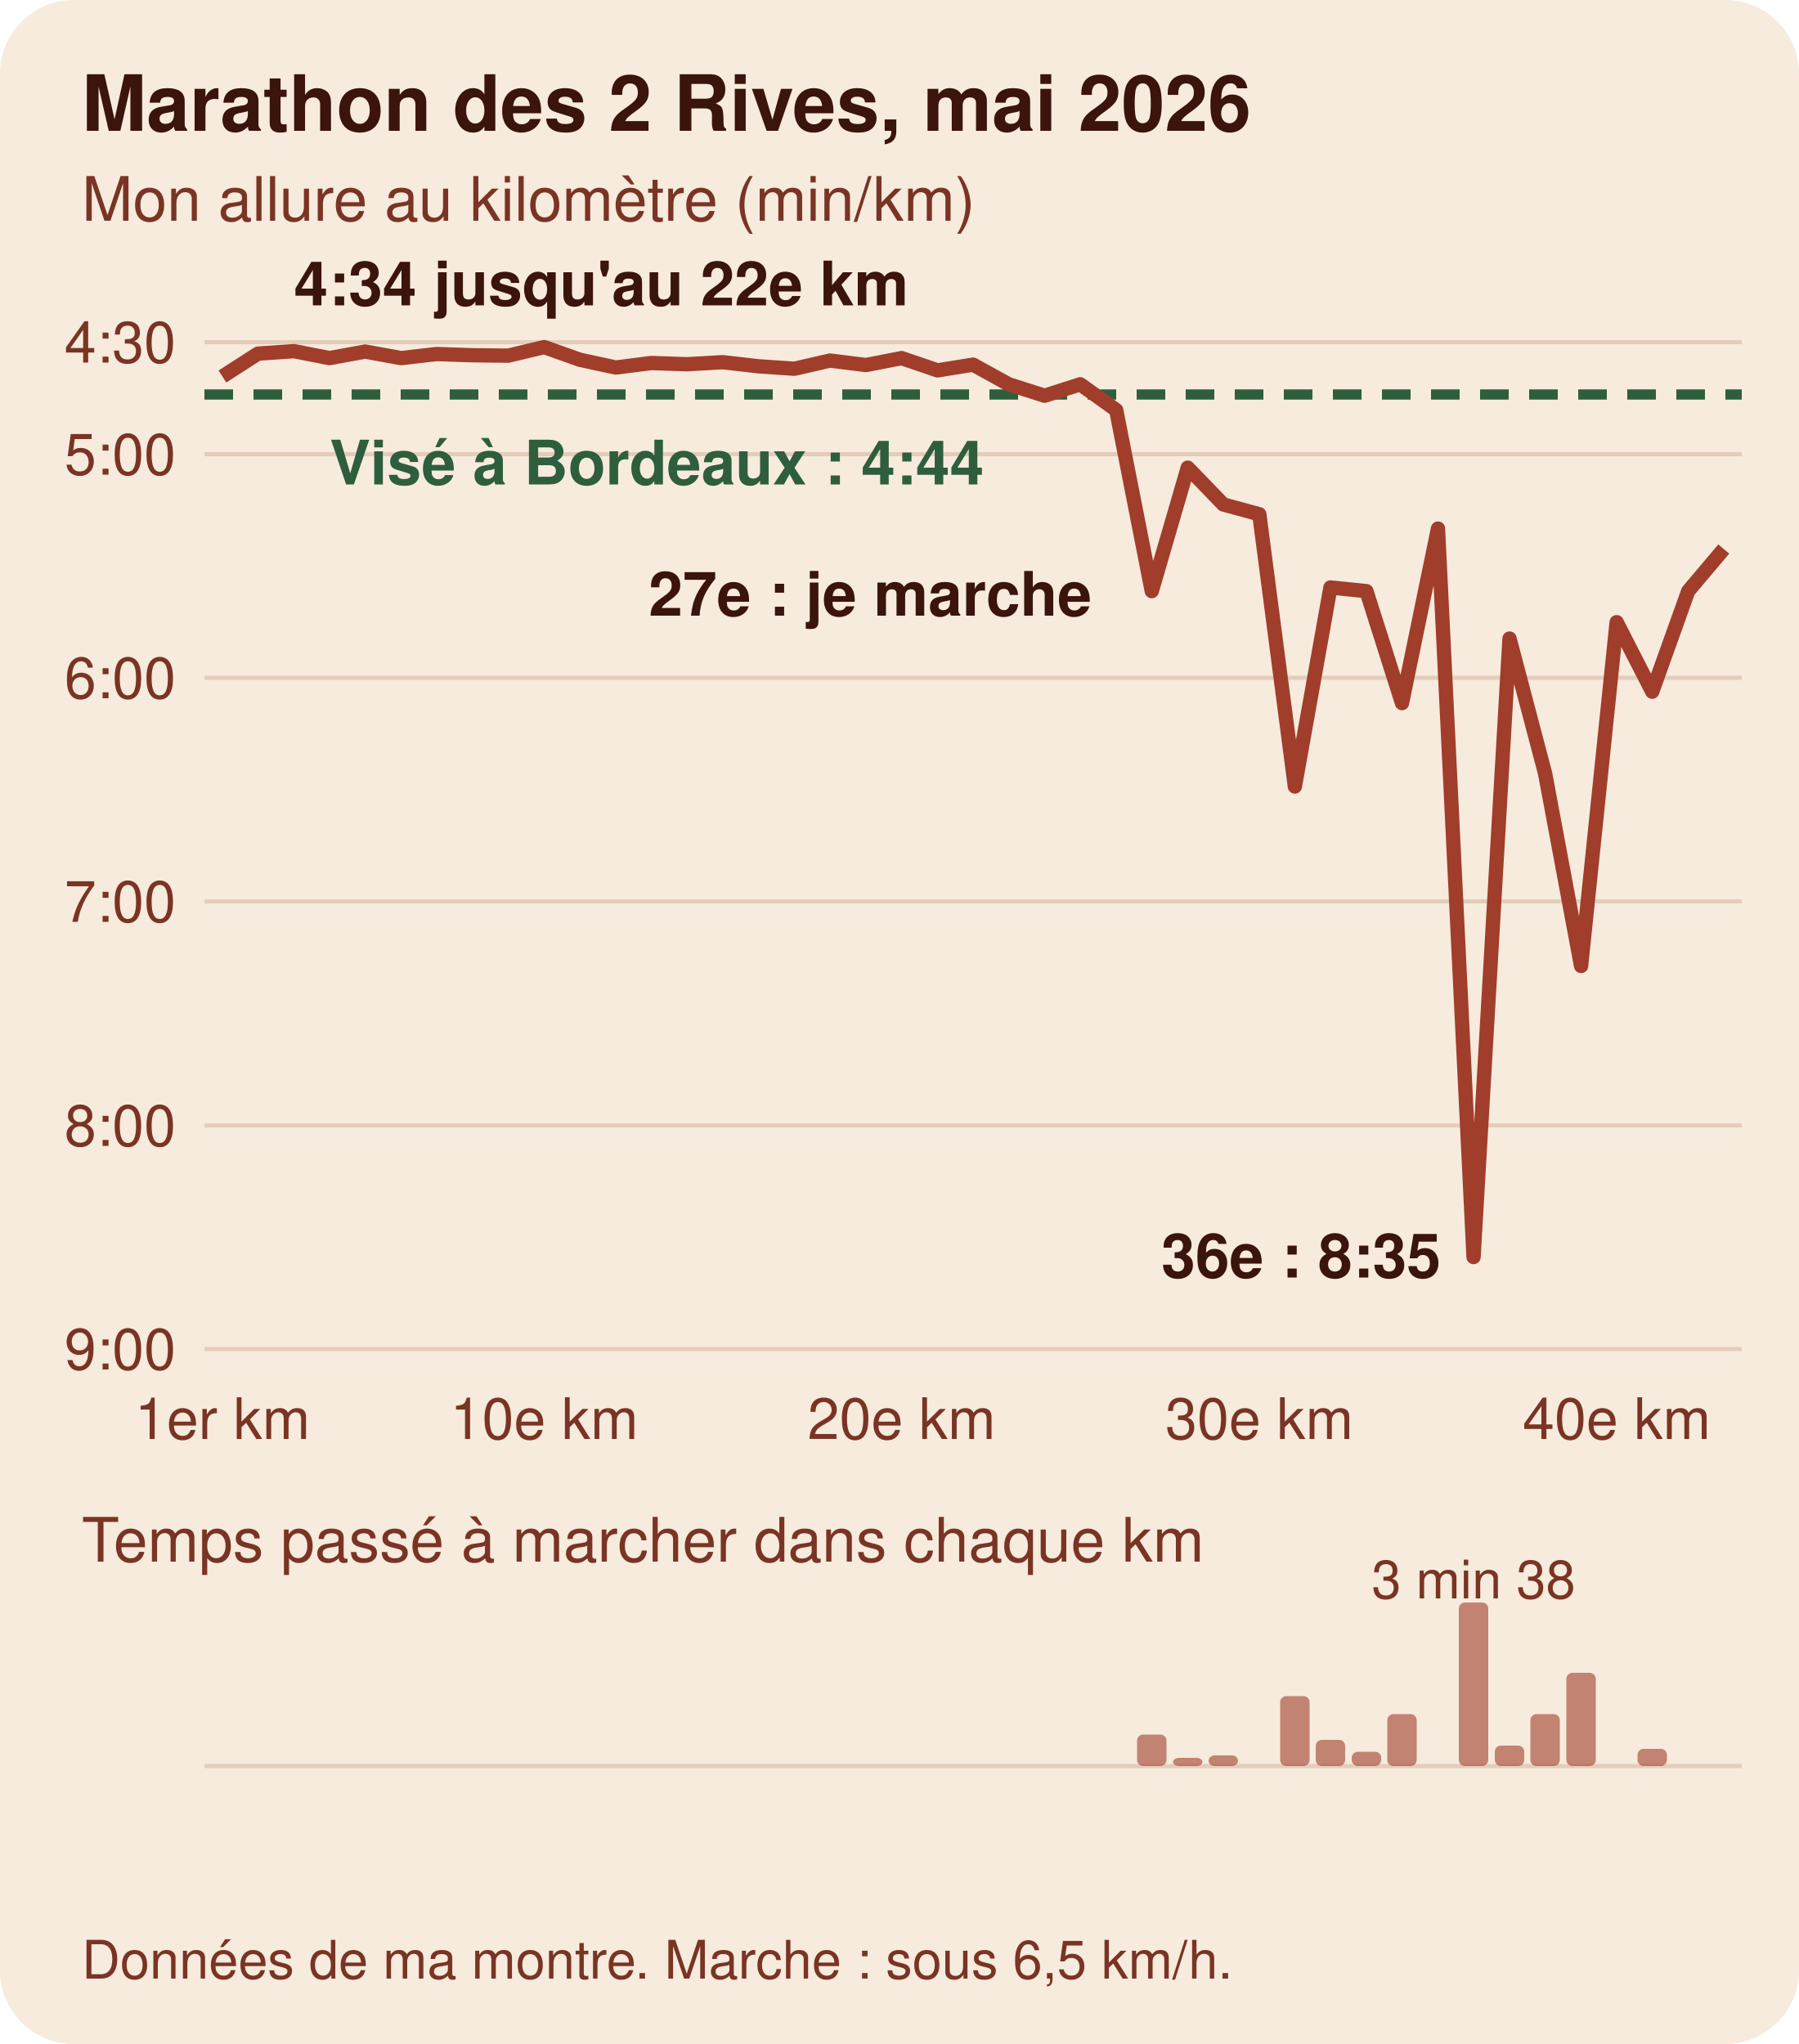
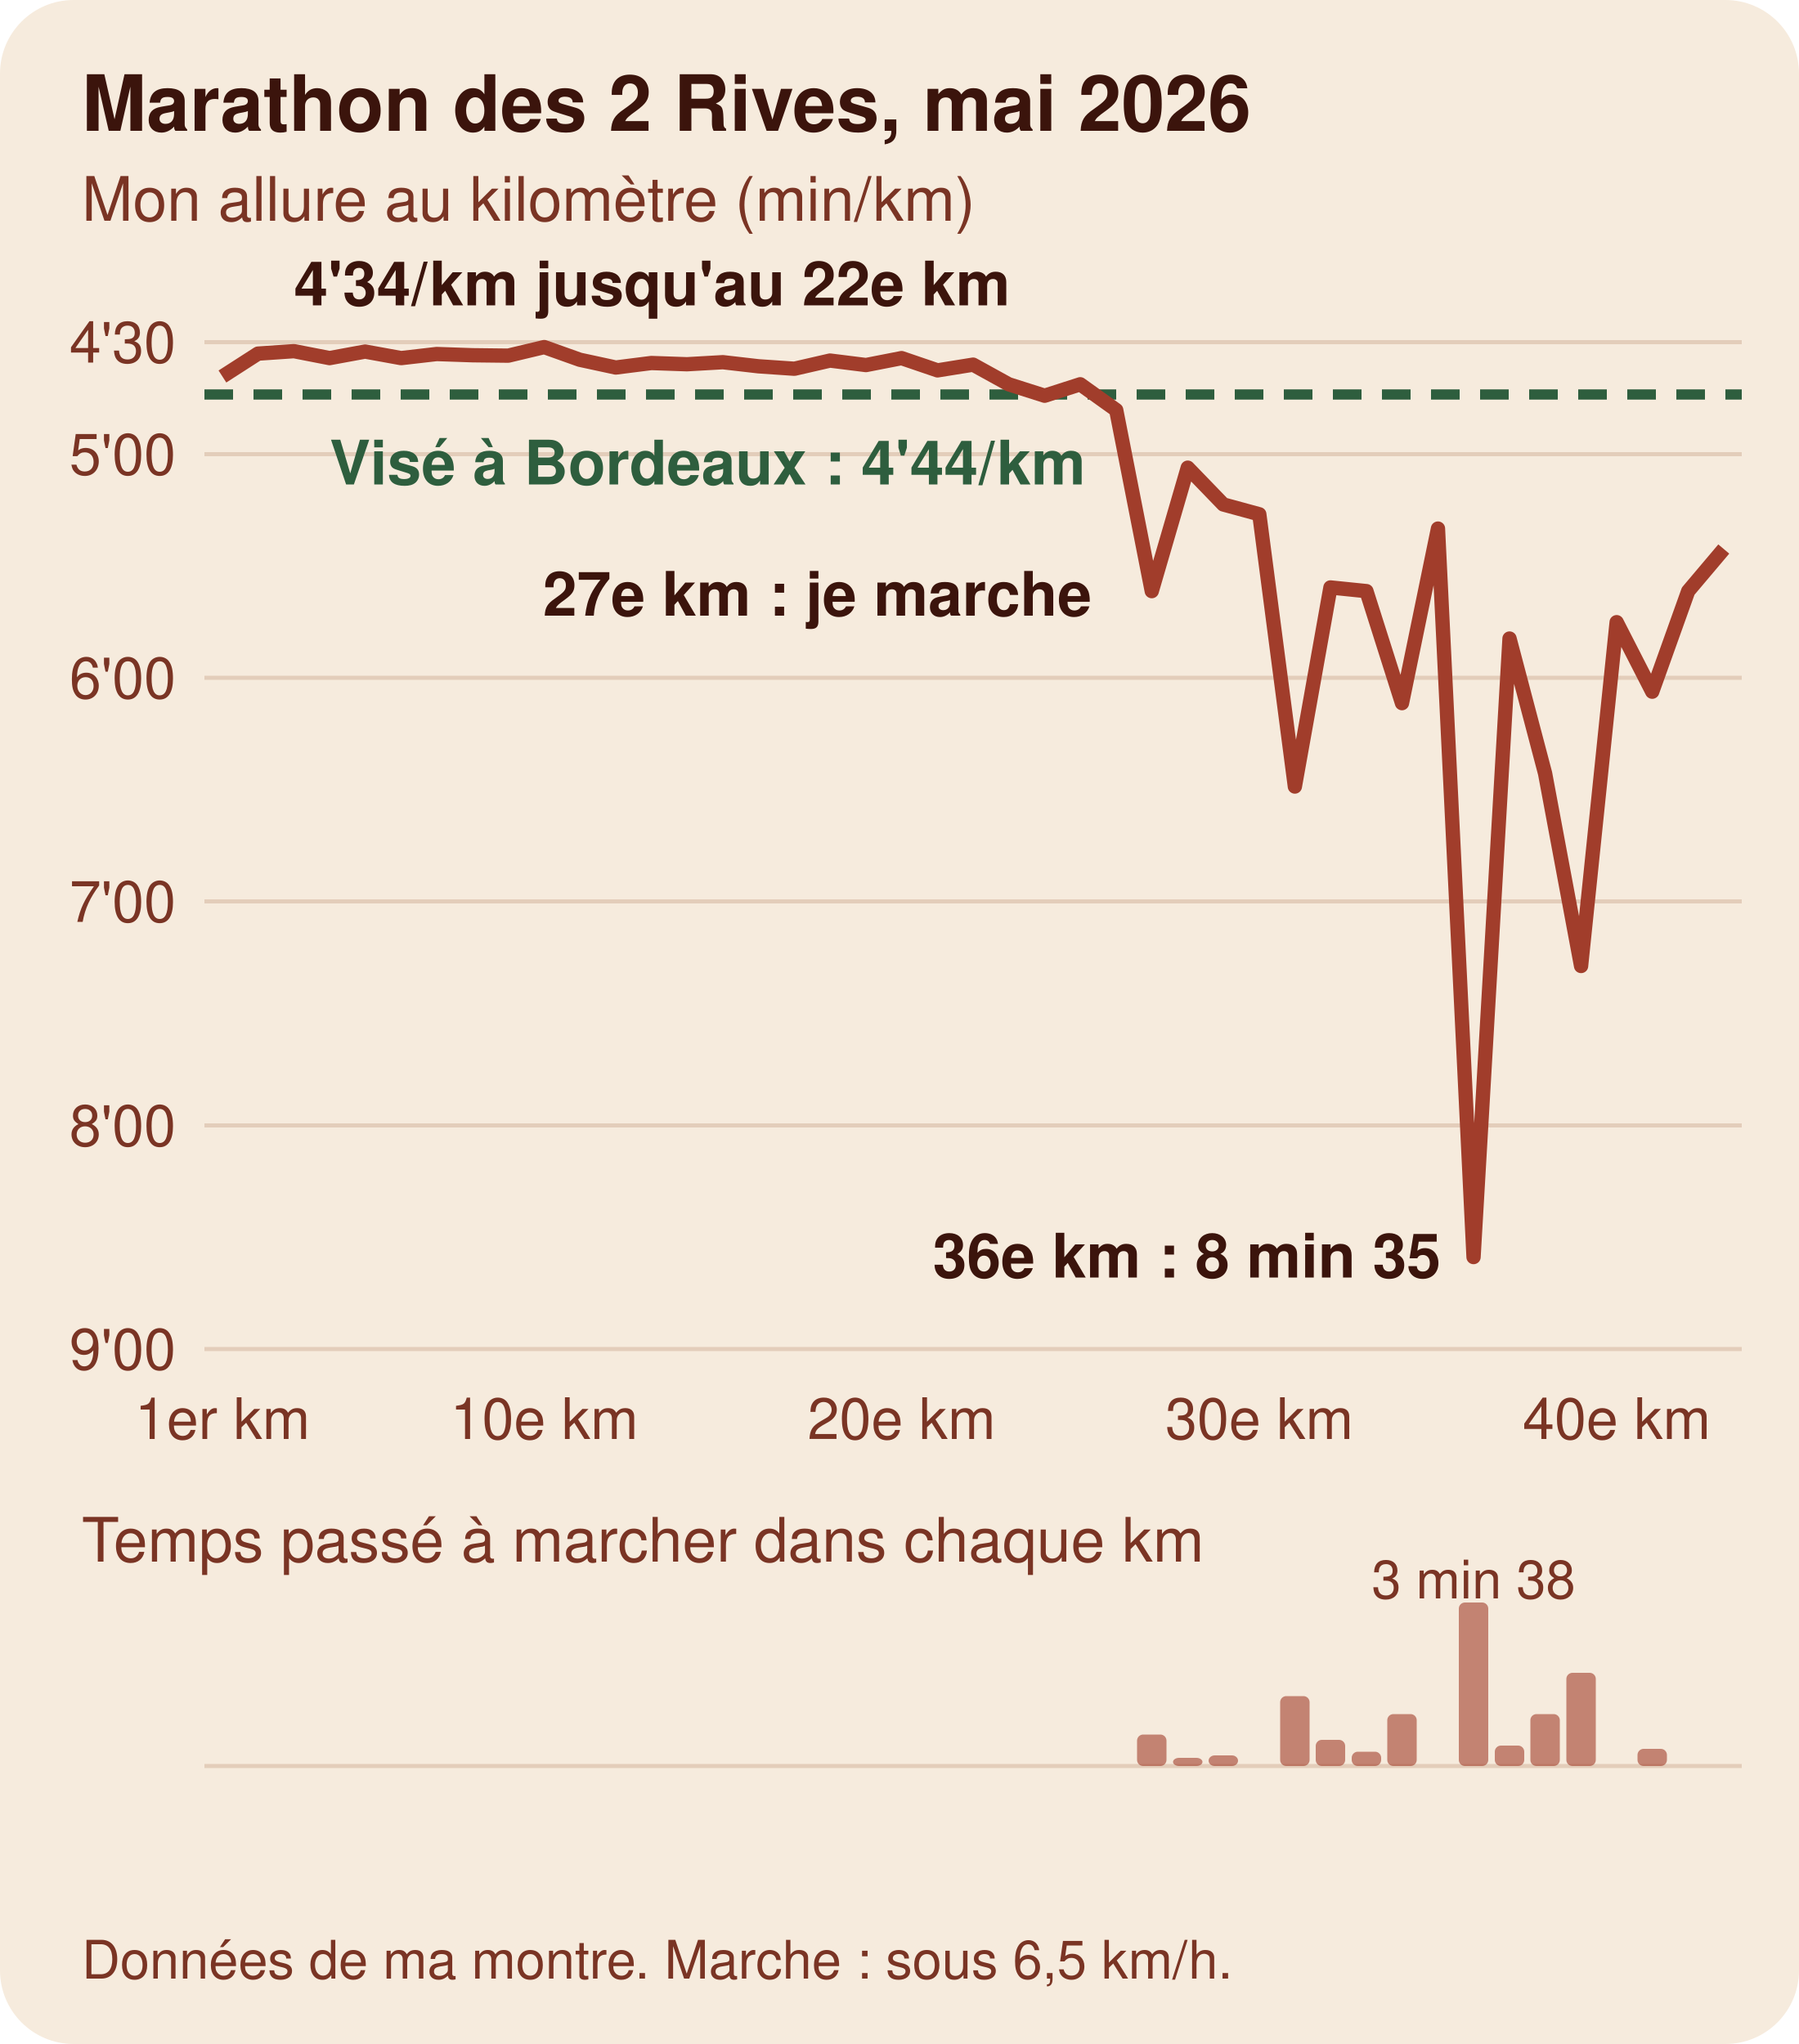
<svg xmlns="http://www.w3.org/2000/svg" viewBox="0 0 440 500" font-family="Instrument Sans, Helvetica, Arial, sans-serif">
  <rect width="440" height="500" rx="18" fill="#F6EBDD" />
  <text x="20" y="32" font-size="19" font-weight="700" fill="#3B140C">Marathon des 2 Rives, mai 2026</text>
  <text x="20" y="54" font-size="15" fill="#7A3424">Mon allure au kilomètre (min/km)</text>
  <line x1="50" x2="426" y1="83.7" y2="83.7" stroke="#E3CDBA" />
-   <text x="43" y="88.7" font-size="14" text-anchor="end" fill="#7A3424">4:30</text>
+   <text x="43" y="88.7" font-size="14" text-anchor="end" fill="#7A3424">4'30</text>
  <line x1="50" x2="426" y1="111.1" y2="111.1" stroke="#E3CDBA" />
-   <text x="43" y="116.1" font-size="14" text-anchor="end" fill="#7A3424">5:00</text>
+   <text x="43" y="116.1" font-size="14" text-anchor="end" fill="#7A3424">5'00</text>
  <line x1="50" x2="426" y1="165.8" y2="165.8" stroke="#E3CDBA" />
-   <text x="43" y="170.8" font-size="14" text-anchor="end" fill="#7A3424">6:00</text>
+   <text x="43" y="170.8" font-size="14" text-anchor="end" fill="#7A3424">6'00</text>
  <line x1="50" x2="426" y1="220.5" y2="220.5" stroke="#E3CDBA" />
-   <text x="43" y="225.5" font-size="14" text-anchor="end" fill="#7A3424">7:00</text>
+   <text x="43" y="225.5" font-size="14" text-anchor="end" fill="#7A3424">7'00</text>
  <line x1="50" x2="426" y1="275.3" y2="275.3" stroke="#E3CDBA" />
-   <text x="43" y="280.3" font-size="14" text-anchor="end" fill="#7A3424">8:00</text>
+   <text x="43" y="280.3" font-size="14" text-anchor="end" fill="#7A3424">8'00</text>
  <line x1="50" x2="426" y1="330.0" y2="330.0" stroke="#E3CDBA" />
-   <text x="43" y="335.0" font-size="14" text-anchor="end" fill="#7A3424">9:00</text>
+   <text x="43" y="335.0" font-size="14" text-anchor="end" fill="#7A3424">9'00</text>
  <line x1="50" x2="426" y1="96.5" y2="96.5" stroke="#2E5E3E" stroke-width="2.5" stroke-dasharray="7 5" />
  <polyline points="54.4,92.1 63.1,86.5 71.9,85.9 80.6,87.6 89.3,86.0 98.1,87.6 106.8,86.6 115.6,86.9 124.3,87.0 133.1,84.9 141.8,88.0 150.6,89.9 159.3,88.8 168.0,89.1 176.8,88.6 185.5,89.6 194.3,90.2 203.0,88.2 211.8,89.3 220.5,87.6 229.3,90.6 238.0,89.2 246.7,94.0 255.5,96.8 264.2,94.0 273.0,100.3 281.7,144.6 290.5,114.4 299.2,123.4 308.0,125.8 316.7,192.4 325.4,143.7 334.2,144.6 342.9,172.0 351.7,129.3 360.4,307.5 369.2,156.2 377.9,189.2 386.7,236.3 395.4,152.2 404.1,169.2 412.9,144.6 421.6,134.3" fill="none" stroke="#A13D2B" stroke-width="3.5" stroke-linejoin="round" />
  <text x="54.4" y="352" font-size="14" text-anchor="middle" fill="#7A3424">1er km</text>
  <text x="133.1" y="352" font-size="14" text-anchor="middle" fill="#7A3424">10e km</text>
  <text x="220.5" y="352" font-size="14" text-anchor="middle" fill="#7A3424">20e km</text>
  <text x="308.0" y="352" font-size="14" text-anchor="middle" fill="#7A3424">30e km</text>
  <text x="395.4" y="352" font-size="14" text-anchor="middle" fill="#7A3424">40e km</text>
-   <text x="71.9" y="74.7" font-size="15" font-weight="700" fill="#3B140C">4:34 jusqu'au 22e km</text>
-   <text x="80.6" y="118.5" font-size="15" font-weight="700" fill="#2E5E3E">Visé à Bordeaux : 4:44</text>
-   <text x="267.0" y="150.6" font-size="15" font-weight="700" text-anchor="end" fill="#3B140C">27e : je marche</text>
-   <text x="352.4" y="312.5" font-size="15" font-weight="700" text-anchor="end" fill="#3B140C">36e : 8:35</text>
+   <text x="71.9" y="74.7" font-size="15" font-weight="700" fill="#3B140C">4'34/km jusqu'au 22e km</text>
+   <text x="80.6" y="118.5" font-size="15" font-weight="700" fill="#2E5E3E">Visé à Bordeaux : 4'44/km</text>
+   <text x="267.0" y="150.6" font-size="15" font-weight="700" text-anchor="end" fill="#3B140C">27e km : je marche</text>
+   <text x="352.4" y="312.5" font-size="15" font-weight="700" text-anchor="end" fill="#3B140C">36e km : 8 min 35</text>
  <text x="20" y="382" font-size="15" fill="#7A3424">Temps passé à marcher dans chaque km</text>
  <line x1="50" x2="426" y1="432" y2="432" stroke="#E3CDBA" />
  <rect x="278.1" y="424.3" width="7.2" height="7.7" rx="1.5" fill="#A13D2B" opacity="0.6" />
  <rect x="286.9" y="430.0" width="7.2" height="2.0" rx="1.5" fill="#A13D2B" opacity="0.6" />
  <rect x="295.6" y="429.4" width="7.2" height="2.6" rx="1.5" fill="#A13D2B" opacity="0.6" />
  <rect x="313.1" y="414.9" width="7.2" height="17.1" rx="1.5" fill="#A13D2B" opacity="0.6" />
  <rect x="321.8" y="425.6" width="7.2" height="6.4" rx="1.5" fill="#A13D2B" opacity="0.6" />
  <rect x="330.6" y="428.5" width="7.2" height="3.5" rx="1.5" fill="#A13D2B" opacity="0.6" />
  <rect x="339.3" y="419.3" width="7.2" height="12.7" rx="1.5" fill="#A13D2B" opacity="0.6" />
  <rect x="356.8" y="392.0" width="7.2" height="40.0" rx="1.5" fill="#A13D2B" opacity="0.6" />
  <rect x="365.6" y="427.0" width="7.2" height="5.0" rx="1.5" fill="#A13D2B" opacity="0.6" />
  <rect x="374.3" y="419.3" width="7.2" height="12.7" rx="1.5" fill="#A13D2B" opacity="0.6" />
  <rect x="383.1" y="409.2" width="7.2" height="22.8" rx="1.5" fill="#A13D2B" opacity="0.6" />
  <rect x="400.5" y="427.8" width="7.2" height="4.2" rx="1.5" fill="#A13D2B" opacity="0.6" />
  <text x="360.4" y="391.0" font-size="13" text-anchor="middle" fill="#7A3424">3 min 38</text>
  <text x="20" y="484" font-size="13" fill="#7A3424">Données de ma montre. Marche : sous 6,5 km/h.</text>
</svg>
